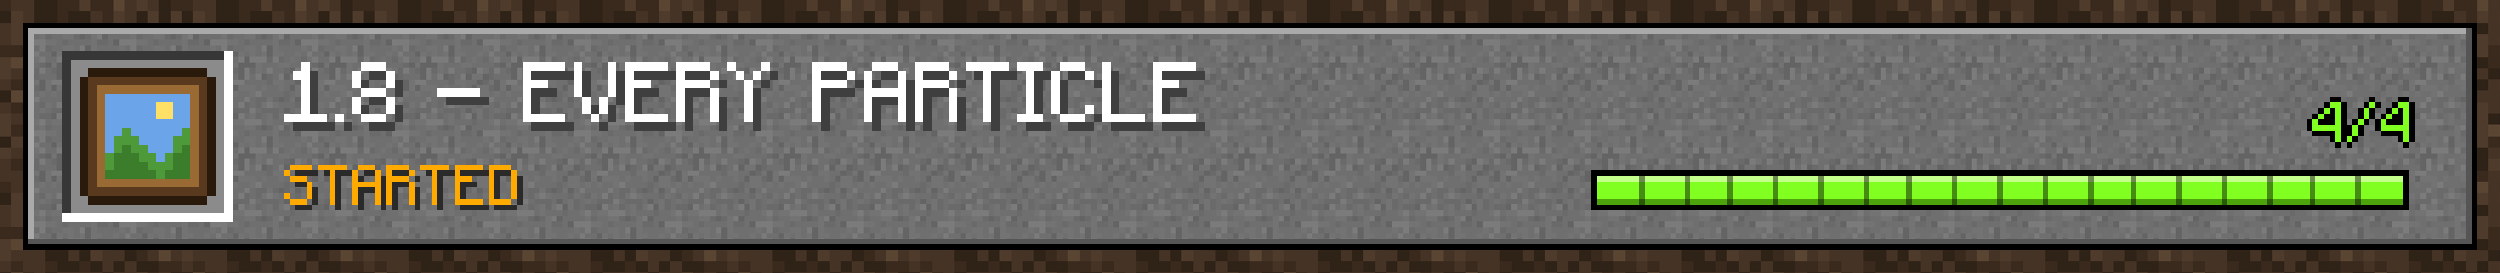
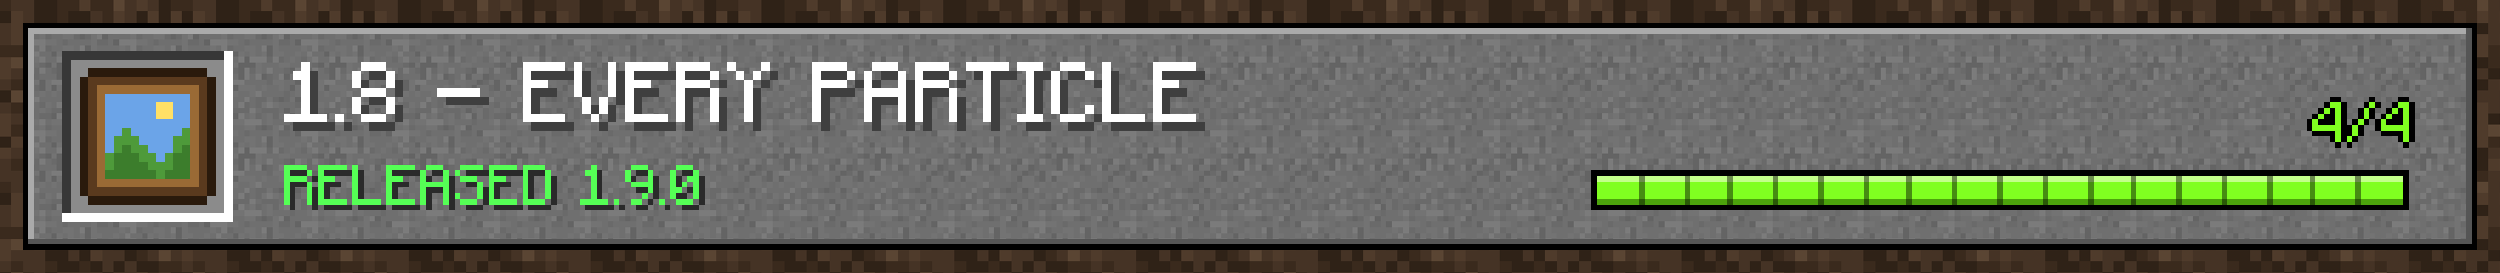
<svg xmlns="http://www.w3.org/2000/svg" width="880" height="96" viewBox="0 0 880 96" shape-rendering="crispEdges" role="img">
  <defs>
    <pattern id="dirt" width="64" height="64" patternUnits="userSpaceOnUse">
      <path fill="#3a2a1d" d="M0 0h4v4h-4zM20 0h8v4h-8zM32 0h8v4h-8zM60 0h4v4h-4zM20 4h4v4h-4zM36 4h4v4h-4zM20 8h12v4h-12zM28 12h4v4h-4zM52 12h4v4h-4zM0 16h8v4h-8zM16 16h4v4h-4zM28 16h8v4h-8zM44 16h4v4h-4zM52 16h4v4h-4zM20 20h4v4h-4zM28 20h8v4h-8zM44 20h8v4h-8zM48 24h4v4h-4zM4 28h4v4h-4zM16 28h4v4h-4zM28 28h4v4h-4zM56 28h8v4h-8zM8 32h4v4h-4zM52 32h4v4h-4zM4 36h4v4h-4zM12 36h8v4h-8zM28 36h4v4h-4zM52 36h4v4h-4zM8 40h8v4h-8zM20 40h4v4h-4zM32 40h8v4h-8zM56 40h8v4h-8zM4 44h4v4h-4zM28 44h8v4h-8zM60 44h4v4h-4zM16 48h4v4h-4zM24 48h8v4h-8zM36 48h4v4h-4zM44 48h4v4h-4zM8 52h4v4h-4zM16 52h4v4h-4zM48 52h4v4h-4zM4 56h4v4h-4zM16 56h4v4h-4zM36 56h4v4h-4zM48 56h12v4h-12zM12 60h20v4h-20zM40 60h4v4h-4z" />
      <path fill="#453325" d="M4 0h8v4h-8zM44 0h4v4h-4zM52 0h4v4h-4zM8 4h4v4h-4zM32 4h4v4h-4zM44 4h4v4h-4zM0 8h4v4h-4zM8 8h4v4h-4zM36 8h4v4h-4zM44 8h20v4h-20zM0 12h4v4h-4zM44 12h4v4h-4zM60 12h4v4h-4zM24 16h4v4h-4zM60 16h4v4h-4zM8 20h4v4h-4zM16 20h4v4h-4zM36 20h4v4h-4zM56 20h4v4h-4zM4 24h12v4h-12zM24 24h4v4h-4zM36 24h8v4h-8zM52 24h4v4h-4zM60 24h4v4h-4zM0 28h4v4h-4zM8 28h8v4h-8zM36 28h4v4h-4zM44 28h4v4h-4zM12 32h4v4h-4zM20 32h16v4h-16zM40 32h8v4h-8zM56 32h4v4h-4zM0 36h4v4h-4zM20 36h4v4h-4zM32 36h8v4h-8zM44 36h4v4h-4zM56 36h4v4h-4zM4 40h4v4h-4zM16 40h4v4h-4zM52 40h4v4h-4zM8 44h16v4h-16zM48 44h4v4h-4zM12 48h4v4h-4zM20 48h4v4h-4zM4 52h4v4h-4zM20 52h4v4h-4zM28 52h8v4h-8zM44 52h4v4h-4zM56 52h4v4h-4zM0 56h4v4h-4zM8 56h4v4h-4zM60 56h4v4h-4zM0 60h8v4h-8zM44 60h16v4h-16z" />
      <path fill="#2f2217" d="M12 0h8v4h-8zM56 0h4v4h-4zM0 4h4v4h-4zM12 4h8v4h-8zM24 4h8v4h-8zM48 4h4v4h-4zM56 4h4v4h-4zM40 8h4v4h-4zM8 12h4v4h-4zM24 12h4v4h-4zM48 12h4v4h-4zM48 16h4v4h-4zM56 16h4v4h-4zM24 20h4v4h-4zM40 20h4v4h-4zM16 24h8v4h-8zM28 24h4v4h-4zM44 24h4v4h-4zM20 28h8v4h-8zM32 28h4v4h-4zM40 28h4v4h-4zM48 28h8v4h-8zM0 32h4v4h-4zM16 32h4v4h-4zM36 32h4v4h-4zM60 32h4v4h-4zM24 36h4v4h-4zM60 36h4v4h-4zM44 40h4v4h-4zM0 48h4v4h-4zM8 48h4v4h-4zM32 48h4v4h-4zM52 48h4v4h-4zM12 52h4v4h-4zM24 52h4v4h-4zM40 52h4v4h-4zM40 56h4v4h-4zM60 60h4v4h-4z" />
      <path fill="#4f3b2b" d="M28 0h4v4h-4zM48 0h4v4h-4zM4 4h4v4h-4zM40 4h4v4h-4zM52 4h4v4h-4zM60 4h4v4h-4zM4 8h4v4h-4zM12 8h8v4h-8zM4 12h4v4h-4zM12 12h8v4h-8zM32 12h4v4h-4zM40 12h4v4h-4zM56 12h4v4h-4zM8 16h4v4h-4zM20 16h4v4h-4zM36 16h8v4h-8zM0 20h4v4h-4zM52 20h4v4h-4zM0 24h4v4h-4zM32 24h4v4h-4zM48 32h4v4h-4zM8 36h4v4h-4zM40 36h4v4h-4zM48 36h4v4h-4zM0 40h4v4h-4zM24 40h8v4h-8zM40 40h4v4h-4zM48 40h4v4h-4zM0 44h4v4h-4zM24 44h4v4h-4zM40 44h4v4h-4zM56 44h4v4h-4zM4 48h4v4h-4zM40 48h4v4h-4zM48 48h4v4h-4zM56 48h8v4h-8zM0 52h4v4h-4zM36 52h4v4h-4zM52 52h4v4h-4zM60 52h4v4h-4zM12 56h4v4h-4zM20 56h16v4h-16zM44 56h4v4h-4zM8 60h4v4h-4zM36 60h4v4h-4z" />
      <path fill="#5a4533" d="M40 0h4v4h-4zM32 8h4v4h-4zM20 12h4v4h-4zM36 12h4v4h-4zM12 16h4v4h-4zM4 20h4v4h-4zM12 20h4v4h-4zM60 20h4v4h-4zM56 24h4v4h-4zM4 32h4v4h-4zM36 44h4v4h-4zM44 44h4v4h-4zM52 44h4v4h-4zM32 60h4v4h-4z" />
    </pattern>
    <pattern id="stone" width="32" height="32" patternUnits="userSpaceOnUse">
      <path fill="#6f6f6f" d="M0 0h4v2h-4zM6 0h2v2h-2zM12 0h2v2h-2zM16 0h2v2h-2zM20 0h4v2h-4zM28 0h4v2h-4zM10 2h2v2h-2zM14 2h8v2h-8zM24 2h2v2h-2zM2 4h6v2h-6zM12 4h2v2h-2zM18 4h2v2h-2zM24 4h2v2h-2zM2 6h2v2h-2zM6 6h2v2h-2zM12 6h2v2h-2zM16 6h2v2h-2zM26 6h2v2h-2zM12 8h2v2h-2zM22 8h2v2h-2zM28 8h2v2h-2zM0 10h6v2h-6zM8 10h4v2h-4zM16 10h2v2h-2zM28 10h2v2h-2zM6 12h8v2h-8zM18 12h4v2h-4zM6 14h2v2h-2zM20 14h2v2h-2zM24 14h8v2h-8zM2 16h8v2h-8zM12 16h2v2h-2zM18 16h4v2h-4zM26 16h2v2h-2zM4 18h4v2h-4zM10 18h2v2h-2zM14 18h4v2h-4zM22 18h2v2h-2zM26 18h2v2h-2zM4 20h2v2h-2zM8 20h2v2h-2zM16 20h4v2h-4zM0 22h2v2h-2zM6 22h8v2h-8zM28 22h4v2h-4zM0 24h4v2h-4zM16 24h2v2h-2zM28 24h2v2h-2zM0 26h2v2h-2zM14 26h6v2h-6zM24 26h2v2h-2zM4 28h4v2h-4zM22 28h8v2h-8zM0 30h2v2h-2zM4 30h2v2h-2zM26 30h2v2h-2zM30 30h2v2h-2z" />
      <path fill="#6a6a6a" d="M4 0h2v2h-2zM0 2h2v2h-2zM4 2h2v2h-2zM26 2h4v2h-4zM8 4h2v2h-2zM14 4h2v2h-2zM22 4h2v2h-2zM26 4h2v2h-2zM0 6h2v2h-2zM10 6h2v2h-2zM18 6h6v2h-6zM28 6h4v2h-4zM0 8h2v2h-2zM10 8h2v2h-2zM14 8h4v2h-4zM26 8h2v2h-2zM6 10h2v2h-2zM16 12h2v2h-2zM26 12h2v2h-2zM30 12h2v2h-2zM2 14h4v2h-4zM22 14h2v2h-2zM16 16h2v2h-2zM2 20h2v2h-2zM10 20h2v2h-2zM30 20h2v2h-2zM14 22h2v2h-2zM4 24h2v2h-2zM12 24h2v2h-2zM18 24h2v2h-2zM24 24h2v2h-2zM12 26h2v2h-2zM30 26h2v2h-2zM10 28h2v2h-2zM30 28h2v2h-2zM12 30h2v2h-2z" />
      <path fill="#737373" d="M8 0h4v2h-4zM14 0h2v2h-2zM18 0h2v2h-2zM24 0h2v2h-2zM6 2h2v2h-2zM30 2h2v2h-2zM0 4h2v2h-2zM10 4h2v2h-2zM16 4h2v2h-2zM28 4h2v2h-2zM8 6h2v2h-2zM14 6h2v2h-2zM2 8h2v2h-2zM8 8h2v2h-2zM24 8h2v2h-2zM30 8h2v2h-2zM12 10h2v2h-2zM18 10h4v2h-4zM30 10h2v2h-2zM0 12h2v2h-2zM14 12h2v2h-2zM22 12h4v2h-4zM0 14h2v2h-2zM16 14h4v2h-4zM0 16h2v2h-2zM10 16h2v2h-2zM22 16h4v2h-4zM0 18h4v2h-4zM8 18h2v2h-2zM20 18h2v2h-2zM24 18h2v2h-2zM28 18h2v2h-2zM6 20h2v2h-2zM12 20h2v2h-2zM2 22h4v2h-4zM18 22h2v2h-2zM26 22h2v2h-2zM10 24h2v2h-2zM26 24h2v2h-2zM6 26h4v2h-4zM0 28h4v2h-4zM12 28h2v2h-2zM16 28h2v2h-2zM2 30h2v2h-2zM8 30h4v2h-4zM16 30h2v2h-2zM20 30h6v2h-6zM28 30h2v2h-2z" />
      <path fill="#7b7b7b" d="M26 0h2v2h-2zM12 2h2v2h-2zM22 2h2v2h-2zM20 4h2v2h-2zM30 4h2v2h-2zM24 6h2v2h-2zM4 8h2v2h-2zM20 8h2v2h-2zM14 10h2v2h-2zM22 10h6v2h-6zM2 12h2v2h-2zM10 14h6v2h-6zM14 16h2v2h-2zM28 16h2v2h-2zM12 18h2v2h-2zM0 20h2v2h-2zM14 20h2v2h-2zM20 20h2v2h-2zM24 20h6v2h-6zM8 24h2v2h-2zM14 24h2v2h-2zM22 24h2v2h-2zM30 24h2v2h-2zM2 26h2v2h-2zM22 26h2v2h-2zM26 26h2v2h-2zM18 28h4v2h-4z" />
      <path fill="#646464" d="M2 2h2v2h-2zM8 2h2v2h-2zM4 6h2v2h-2zM6 8h2v2h-2zM18 8h2v2h-2zM4 12h2v2h-2zM28 12h2v2h-2zM8 14h2v2h-2zM30 16h2v2h-2zM18 18h2v2h-2zM30 18h2v2h-2zM22 20h2v2h-2zM16 22h2v2h-2zM20 22h6v2h-6zM6 24h2v2h-2zM20 24h2v2h-2zM4 26h2v2h-2zM10 26h2v2h-2zM20 26h2v2h-2zM28 26h2v2h-2zM8 28h2v2h-2zM14 28h2v2h-2zM6 30h2v2h-2zM14 30h2v2h-2zM18 30h2v2h-2z" />
    </pattern>
  </defs>
  <rect x="0" y="0" width="880" height="96" fill="url(#dirt)" />
  <rect x="8" y="8" width="864" height="80" fill="#000000" />
  <rect x="10" y="10" width="860" height="76" fill="url(#stone)" />
  <rect x="10" y="10" width="860" height="2" fill="#aaaaaa" />
  <rect x="10" y="10" width="2" height="76" fill="#aaaaaa" />
  <rect x="10" y="84" width="860" height="2" fill="#555555" />
  <rect x="868" y="10" width="2" height="76" fill="#555555" />
  <rect x="22" y="18" width="60" height="60" fill="#8b8b8b" />
  <rect x="22" y="18" width="60" height="3" fill="#373737" />
  <rect x="22" y="18" width="3" height="60" fill="#373737" />
  <rect x="22" y="75" width="60" height="3" fill="#ffffff" />
  <rect x="79" y="18" width="3" height="60" fill="#ffffff" />
  <path fill="#2a1a0c" d="M31 24h42v3h-42zM28 27h3v3h-3zM73 27h3v3h-3zM28 30h3v3h-3zM73 30h3v3h-3zM28 33h3v3h-3zM73 33h3v3h-3zM28 36h3v3h-3zM73 36h3v3h-3zM28 39h3v3h-3zM73 39h3v3h-3zM28 42h3v3h-3zM73 42h3v3h-3zM28 45h3v3h-3zM73 45h3v3h-3zM28 48h3v3h-3zM73 48h3v3h-3zM28 51h3v3h-3zM73 51h3v3h-3zM28 54h3v3h-3zM73 54h3v3h-3zM28 57h3v3h-3zM73 57h3v3h-3zM28 60h3v3h-3zM73 60h3v3h-3zM28 63h3v3h-3zM73 63h3v3h-3zM28 66h3v3h-3zM73 66h3v3h-3zM31 69h42v3h-42z" />
  <path fill="#5a3a1e" d="M31 27h42v3h-42zM31 30h3v3h-3zM70 30h3v3h-3zM31 33h3v3h-3zM70 33h3v3h-3zM31 36h3v3h-3zM70 36h3v3h-3zM31 39h3v3h-3zM70 39h3v3h-3zM31 42h3v3h-3zM70 42h3v3h-3zM31 45h3v3h-3zM70 45h3v3h-3zM31 48h3v3h-3zM70 48h3v3h-3zM31 51h3v3h-3zM70 51h3v3h-3zM31 54h3v3h-3zM70 54h3v3h-3zM31 57h3v3h-3zM70 57h3v3h-3zM31 60h3v3h-3zM70 60h3v3h-3zM31 63h3v3h-3zM70 63h3v3h-3zM31 66h42v3h-42z" />
  <path fill="#9a6a35" d="M34 30h36v3h-36zM34 33h3v3h-3zM67 33h3v3h-3zM34 36h3v3h-3zM67 36h3v3h-3zM34 39h3v3h-3zM67 39h3v3h-3zM34 42h3v3h-3zM67 42h3v3h-3zM34 45h3v3h-3zM67 45h3v3h-3zM34 48h3v3h-3zM67 48h3v3h-3zM34 51h3v3h-3zM67 51h3v3h-3zM34 54h3v3h-3zM67 54h3v3h-3zM34 57h3v3h-3zM67 57h3v3h-3zM34 60h3v3h-3zM67 60h3v3h-3zM34 63h36v3h-36z" />
  <path fill="#6ba4e8" d="M37 33h30v3h-30zM37 36h18v3h-18zM61 36h6v3h-6zM37 39h18v3h-18zM61 39h6v3h-6zM37 42h30v3h-30zM37 45h6v3h-6zM46 45h18v3h-18zM37 48h3v3h-3zM49 48h12v3h-12zM37 51h3v3h-3zM52 51h9v3h-9zM55 54h3v3h-3z" />
  <path fill="#ffe066" d="M55 36h6v3h-6zM55 39h6v3h-6z" />
  <path fill="#4e9a3a" d="M43 45h3v3h-3zM64 45h3v3h-3zM40 48h9v3h-9zM61 48h6v3h-6zM40 51h3v3h-3zM46 51h6v3h-6zM61 51h3v3h-3zM37 54h3v3h-3zM49 54h6v3h-6zM58 54h3v3h-3zM37 57h3v3h-3zM52 57h9v3h-9zM55 60h3v3h-3z" />
  <path fill="#3c7d2c" d="M43 51h3v3h-3zM64 51h3v3h-3zM40 54h9v3h-9zM61 54h6v3h-6zM40 57h12v3h-12zM61 57h6v3h-6zM37 60h18v3h-18zM58 60h9v3h-9z" />
  <path fill="#3f3f3f" d="M109 25h3v3h-3zM106 28h6v3h-6zM109 31h3v3h-3zM109 34h3v3h-3zM109 37h3v3h-3zM109 40h3v3h-3zM103 43h15v3h-15zM121 43h3v3h-3zM130 25h9v3h-9zM127 28h3v3h-3zM139 28h3v3h-3zM127 31h3v3h-3zM139 31h3v3h-3zM130 34h9v3h-9zM127 37h3v3h-3zM139 37h3v3h-3zM127 40h3v3h-3zM139 40h3v3h-3zM130 43h9v3h-9zM157 34h15v3h-15zM187 25h15v3h-15zM187 28h3v3h-3zM187 31h9v3h-9zM187 34h3v3h-3zM187 37h3v3h-3zM187 40h3v3h-3zM187 43h15v3h-15zM205 25h3v3h-3zM217 25h3v3h-3zM205 28h3v3h-3zM217 28h3v3h-3zM205 31h3v3h-3zM217 31h3v3h-3zM205 34h3v3h-3zM217 34h3v3h-3zM208 37h3v3h-3zM214 37h3v3h-3zM208 40h3v3h-3zM214 40h3v3h-3zM211 43h3v3h-3zM223 25h15v3h-15zM223 28h3v3h-3zM223 31h9v3h-9zM223 34h3v3h-3zM223 37h3v3h-3zM223 40h3v3h-3zM223 43h15v3h-15zM241 25h12v3h-12zM241 28h3v3h-3zM253 28h3v3h-3zM241 31h12v3h-12zM241 34h3v3h-3zM253 34h3v3h-3zM241 37h3v3h-3zM253 37h3v3h-3zM241 40h3v3h-3zM253 40h3v3h-3zM241 43h3v3h-3zM253 43h3v3h-3zM259 25h3v3h-3zM271 25h3v3h-3zM262 28h3v3h-3zM268 28h3v3h-3zM265 31h3v3h-3zM265 34h3v3h-3zM265 37h3v3h-3zM265 40h3v3h-3zM265 43h3v3h-3zM289 25h12v3h-12zM289 28h3v3h-3zM301 28h3v3h-3zM289 31h12v3h-12zM289 34h3v3h-3zM289 37h3v3h-3zM289 40h3v3h-3zM289 43h3v3h-3zM310 25h9v3h-9zM307 28h3v3h-3zM319 28h3v3h-3zM307 31h3v3h-3zM319 31h3v3h-3zM307 34h15v3h-15zM307 37h3v3h-3zM319 37h3v3h-3zM307 40h3v3h-3zM319 40h3v3h-3zM307 43h3v3h-3zM319 43h3v3h-3zM325 25h12v3h-12zM325 28h3v3h-3zM337 28h3v3h-3zM325 31h12v3h-12zM325 34h3v3h-3zM337 34h3v3h-3zM325 37h3v3h-3zM337 37h3v3h-3zM325 40h3v3h-3zM337 40h3v3h-3zM325 43h3v3h-3zM337 43h3v3h-3zM343 25h15v3h-15zM349 28h3v3h-3zM349 31h3v3h-3zM349 34h3v3h-3zM349 37h3v3h-3zM349 40h3v3h-3zM349 43h3v3h-3zM361 25h9v3h-9zM364 28h3v3h-3zM364 31h3v3h-3zM364 34h3v3h-3zM364 37h3v3h-3zM364 40h3v3h-3zM361 43h9v3h-9zM376 25h9v3h-9zM373 28h3v3h-3zM385 28h3v3h-3zM373 31h3v3h-3zM373 34h3v3h-3zM373 37h3v3h-3zM373 40h3v3h-3zM385 40h3v3h-3zM376 43h9v3h-9zM391 25h3v3h-3zM391 28h3v3h-3zM391 31h3v3h-3zM391 34h3v3h-3zM391 37h3v3h-3zM391 40h3v3h-3zM391 43h15v3h-15zM409 25h15v3h-15zM409 28h3v3h-3zM409 31h9v3h-9zM409 34h3v3h-3zM409 37h3v3h-3zM409 40h3v3h-3zM409 43h15v3h-15z" />
  <path fill="#ffffff" d="M106 22h3v3h-3zM103 25h6v3h-6zM106 28h3v3h-3zM106 31h3v3h-3zM106 34h3v3h-3zM106 37h3v3h-3zM100 40h15v3h-15zM118 40h3v3h-3zM127 22h9v3h-9zM124 25h3v3h-3zM136 25h3v3h-3zM124 28h3v3h-3zM136 28h3v3h-3zM127 31h9v3h-9zM124 34h3v3h-3zM136 34h3v3h-3zM124 37h3v3h-3zM136 37h3v3h-3zM127 40h9v3h-9zM154 31h15v3h-15zM184 22h15v3h-15zM184 25h3v3h-3zM184 28h9v3h-9zM184 31h3v3h-3zM184 34h3v3h-3zM184 37h3v3h-3zM184 40h15v3h-15zM202 22h3v3h-3zM214 22h3v3h-3zM202 25h3v3h-3zM214 25h3v3h-3zM202 28h3v3h-3zM214 28h3v3h-3zM202 31h3v3h-3zM214 31h3v3h-3zM205 34h3v3h-3zM211 34h3v3h-3zM205 37h3v3h-3zM211 37h3v3h-3zM208 40h3v3h-3zM220 22h15v3h-15zM220 25h3v3h-3zM220 28h9v3h-9zM220 31h3v3h-3zM220 34h3v3h-3zM220 37h3v3h-3zM220 40h15v3h-15zM238 22h12v3h-12zM238 25h3v3h-3zM250 25h3v3h-3zM238 28h12v3h-12zM238 31h3v3h-3zM250 31h3v3h-3zM238 34h3v3h-3zM250 34h3v3h-3zM238 37h3v3h-3zM250 37h3v3h-3zM238 40h3v3h-3zM250 40h3v3h-3zM256 22h3v3h-3zM268 22h3v3h-3zM259 25h3v3h-3zM265 25h3v3h-3zM262 28h3v3h-3zM262 31h3v3h-3zM262 34h3v3h-3zM262 37h3v3h-3zM262 40h3v3h-3zM286 22h12v3h-12zM286 25h3v3h-3zM298 25h3v3h-3zM286 28h12v3h-12zM286 31h3v3h-3zM286 34h3v3h-3zM286 37h3v3h-3zM286 40h3v3h-3zM307 22h9v3h-9zM304 25h3v3h-3zM316 25h3v3h-3zM304 28h3v3h-3zM316 28h3v3h-3zM304 31h15v3h-15zM304 34h3v3h-3zM316 34h3v3h-3zM304 37h3v3h-3zM316 37h3v3h-3zM304 40h3v3h-3zM316 40h3v3h-3zM322 22h12v3h-12zM322 25h3v3h-3zM334 25h3v3h-3zM322 28h12v3h-12zM322 31h3v3h-3zM334 31h3v3h-3zM322 34h3v3h-3zM334 34h3v3h-3zM322 37h3v3h-3zM334 37h3v3h-3zM322 40h3v3h-3zM334 40h3v3h-3zM340 22h15v3h-15zM346 25h3v3h-3zM346 28h3v3h-3zM346 31h3v3h-3zM346 34h3v3h-3zM346 37h3v3h-3zM346 40h3v3h-3zM358 22h9v3h-9zM361 25h3v3h-3zM361 28h3v3h-3zM361 31h3v3h-3zM361 34h3v3h-3zM361 37h3v3h-3zM358 40h9v3h-9zM373 22h9v3h-9zM370 25h3v3h-3zM382 25h3v3h-3zM370 28h3v3h-3zM370 31h3v3h-3zM370 34h3v3h-3zM370 37h3v3h-3zM382 37h3v3h-3zM373 40h9v3h-9zM388 22h3v3h-3zM388 25h3v3h-3zM388 28h3v3h-3zM388 31h3v3h-3zM388 34h3v3h-3zM388 37h3v3h-3zM388 40h15v3h-15zM406 22h15v3h-15zM406 25h3v3h-3zM406 28h9v3h-9zM406 31h3v3h-3zM406 34h3v3h-3zM406 37h3v3h-3zM406 40h15v3h-15z" />
-   <path fill="#2a2a2a" d="M104 60h8v2h-8zM102 62h2v2h-2zM104 64h6v2h-6zM110 66h2v2h-2zM110 68h2v2h-2zM102 70h2v2h-2zM110 70h2v2h-2zM104 72h6v2h-6zM114 60h10v2h-10zM118 62h2v2h-2zM118 64h2v2h-2zM118 66h2v2h-2zM118 68h2v2h-2zM118 70h2v2h-2zM118 72h2v2h-2zM128 60h6v2h-6zM126 62h2v2h-2zM134 62h2v2h-2zM126 64h2v2h-2zM134 64h2v2h-2zM126 66h10v2h-10zM126 68h2v2h-2zM134 68h2v2h-2zM126 70h2v2h-2zM134 70h2v2h-2zM126 72h2v2h-2zM134 72h2v2h-2zM138 60h8v2h-8zM138 62h2v2h-2zM146 62h2v2h-2zM138 64h8v2h-8zM138 66h2v2h-2zM146 66h2v2h-2zM138 68h2v2h-2zM146 68h2v2h-2zM138 70h2v2h-2zM146 70h2v2h-2zM138 72h2v2h-2zM146 72h2v2h-2zM150 60h10v2h-10zM154 62h2v2h-2zM154 64h2v2h-2zM154 66h2v2h-2zM154 68h2v2h-2zM154 70h2v2h-2zM154 72h2v2h-2zM162 60h10v2h-10zM162 62h2v2h-2zM162 64h6v2h-6zM162 66h2v2h-2zM162 68h2v2h-2zM162 70h2v2h-2zM162 72h10v2h-10zM174 60h8v2h-8zM174 62h2v2h-2zM182 62h2v2h-2zM174 64h2v2h-2zM182 64h2v2h-2zM174 66h2v2h-2zM182 66h2v2h-2zM174 68h2v2h-2zM182 68h2v2h-2zM174 70h2v2h-2zM182 70h2v2h-2zM174 72h8v2h-8z" />
-   <path fill="#ffaa00" d="M102 58h8v2h-8zM100 60h2v2h-2zM102 62h6v2h-6zM108 64h2v2h-2zM108 66h2v2h-2zM100 68h2v2h-2zM108 68h2v2h-2zM102 70h6v2h-6zM112 58h10v2h-10zM116 60h2v2h-2zM116 62h2v2h-2zM116 64h2v2h-2zM116 66h2v2h-2zM116 68h2v2h-2zM116 70h2v2h-2zM126 58h6v2h-6zM124 60h2v2h-2zM132 60h2v2h-2zM124 62h2v2h-2zM132 62h2v2h-2zM124 64h10v2h-10zM124 66h2v2h-2zM132 66h2v2h-2zM124 68h2v2h-2zM132 68h2v2h-2zM124 70h2v2h-2zM132 70h2v2h-2zM136 58h8v2h-8zM136 60h2v2h-2zM144 60h2v2h-2zM136 62h8v2h-8zM136 64h2v2h-2zM144 64h2v2h-2zM136 66h2v2h-2zM144 66h2v2h-2zM136 68h2v2h-2zM144 68h2v2h-2zM136 70h2v2h-2zM144 70h2v2h-2zM148 58h10v2h-10zM152 60h2v2h-2zM152 62h2v2h-2zM152 64h2v2h-2zM152 66h2v2h-2zM152 68h2v2h-2zM152 70h2v2h-2zM160 58h10v2h-10zM160 60h2v2h-2zM160 62h6v2h-6zM160 64h2v2h-2zM160 66h2v2h-2zM160 68h2v2h-2zM160 70h10v2h-10zM172 58h8v2h-8zM172 60h2v2h-2zM180 60h2v2h-2zM172 62h2v2h-2zM180 62h2v2h-2zM172 64h2v2h-2zM180 64h2v2h-2zM172 66h2v2h-2zM180 66h2v2h-2zM172 68h2v2h-2zM180 68h2v2h-2zM172 70h8v2h-8z" />
+   <path fill="#2a2a2a" d="M102 60h8v2h-8zM102 62h2v2h-2zM110 62h2v2h-2zM102 64h8v2h-8zM102 66h2v2h-2zM110 66h2v2h-2zM102 68h2v2h-2zM110 68h2v2h-2zM102 70h2v2h-2zM110 70h2v2h-2zM102 72h2v2h-2zM110 72h2v2h-2zM114 60h10v2h-10zM114 62h2v2h-2zM114 64h6v2h-6zM114 66h2v2h-2zM114 68h2v2h-2zM114 70h2v2h-2zM114 72h10v2h-10zM126 60h2v2h-2zM126 62h2v2h-2zM126 64h2v2h-2zM126 66h2v2h-2zM126 68h2v2h-2zM126 70h2v2h-2zM126 72h10v2h-10zM138 60h10v2h-10zM138 62h2v2h-2zM138 64h6v2h-6zM138 66h2v2h-2zM138 68h2v2h-2zM138 70h2v2h-2zM138 72h10v2h-10zM152 60h6v2h-6zM150 62h2v2h-2zM158 62h2v2h-2zM150 64h2v2h-2zM158 64h2v2h-2zM150 66h10v2h-10zM150 68h2v2h-2zM158 68h2v2h-2zM150 70h2v2h-2zM158 70h2v2h-2zM150 72h2v2h-2zM158 72h2v2h-2zM164 60h8v2h-8zM162 62h2v2h-2zM164 64h6v2h-6zM170 66h2v2h-2zM170 68h2v2h-2zM162 70h2v2h-2zM170 70h2v2h-2zM164 72h6v2h-6zM174 60h10v2h-10zM174 62h2v2h-2zM174 64h6v2h-6zM174 66h2v2h-2zM174 68h2v2h-2zM174 70h2v2h-2zM174 72h10v2h-10zM186 60h8v2h-8zM186 62h2v2h-2zM194 62h2v2h-2zM186 64h2v2h-2zM194 64h2v2h-2zM186 66h2v2h-2zM194 66h2v2h-2zM186 68h2v2h-2zM194 68h2v2h-2zM186 70h2v2h-2zM194 70h2v2h-2zM186 72h8v2h-8zM210 60h2v2h-2zM208 62h4v2h-4zM210 64h2v2h-2zM210 66h2v2h-2zM210 68h2v2h-2zM210 70h2v2h-2zM206 72h10v2h-10zM218 72h2v2h-2zM224 60h6v2h-6zM222 62h2v2h-2zM230 62h2v2h-2zM222 64h2v2h-2zM230 64h2v2h-2zM224 66h8v2h-8zM230 68h2v2h-2zM228 70h2v2h-2zM224 72h4v2h-4zM234 72h2v2h-2zM240 60h6v2h-6zM238 62h2v2h-2zM246 62h2v2h-2zM238 64h2v2h-2zM244 64h4v2h-4zM238 66h2v2h-2zM242 66h2v2h-2zM246 66h2v2h-2zM238 68h4v2h-4zM246 68h2v2h-2zM238 70h2v2h-2zM246 70h2v2h-2zM240 72h6v2h-6z" />
+   <path fill="#55ff55" d="M100 58h8v2h-8zM100 60h2v2h-2zM108 60h2v2h-2zM100 62h8v2h-8zM100 64h2v2h-2zM108 64h2v2h-2zM100 66h2v2h-2zM108 66h2v2h-2zM100 68h2v2h-2zM108 68h2v2h-2zM100 70h2v2h-2zM108 70h2v2h-2zM112 58h10v2h-10zM112 60h2v2h-2zM112 62h6v2h-6zM112 64h2v2h-2zM112 66h2v2h-2zM112 68h2v2h-2zM112 70h10v2h-10zM124 58h2v2h-2zM124 60h2v2h-2zM124 62h2v2h-2zM124 64h2v2h-2zM124 66h2v2h-2zM124 68h2v2h-2zM124 70h10v2h-10zM136 58h10v2h-10zM136 60h2v2h-2zM136 62h6v2h-6zM136 64h2v2h-2zM136 66h2v2h-2zM136 68h2v2h-2zM136 70h10v2h-10zM150 58h6v2h-6zM148 60h2v2h-2zM156 60h2v2h-2zM148 62h2v2h-2zM156 62h2v2h-2zM148 64h10v2h-10zM148 66h2v2h-2zM156 66h2v2h-2zM148 68h2v2h-2zM156 68h2v2h-2zM148 70h2v2h-2zM156 70h2v2h-2zM162 58h8v2h-8zM160 60h2v2h-2zM162 62h6v2h-6zM168 64h2v2h-2zM168 66h2v2h-2zM160 68h2v2h-2zM168 68h2v2h-2zM162 70h6v2h-6zM172 58h10v2h-10zM172 60h2v2h-2zM172 62h6v2h-6zM172 64h2v2h-2zM172 66h2v2h-2zM172 68h2v2h-2zM172 70h10v2h-10zM184 58h8v2h-8zM184 60h2v2h-2zM192 60h2v2h-2zM184 62h2v2h-2zM192 62h2v2h-2zM184 64h2v2h-2zM192 64h2v2h-2zM184 66h2v2h-2zM192 66h2v2h-2zM184 68h2v2h-2zM192 68h2v2h-2zM184 70h8v2h-8zM208 58h2v2h-2zM206 60h4v2h-4zM208 62h2v2h-2zM208 64h2v2h-2zM208 66h2v2h-2zM208 68h2v2h-2zM204 70h10v2h-10zM216 70h2v2h-2zM222 58h6v2h-6zM220 60h2v2h-2zM228 60h2v2h-2zM220 62h2v2h-2zM228 62h2v2h-2zM222 64h8v2h-8zM228 66h2v2h-2zM226 68h2v2h-2zM222 70h4v2h-4zM232 70h2v2h-2zM238 58h6v2h-6zM236 60h2v2h-2zM244 60h2v2h-2zM236 62h2v2h-2zM242 62h4v2h-4zM236 64h2v2h-2zM240 64h2v2h-2zM244 64h2v2h-2zM236 66h4v2h-4zM244 66h2v2h-2zM236 68h2v2h-2zM244 68h2v2h-2zM238 70h6v2h-6z" />
  <path fill="#000000" d="M818 36h4v2h-4zM816 38h2v2h-2zM820 38h2v2h-2zM814 40h2v2h-2zM820 40h2v2h-2zM812 42h2v2h-2zM820 42h2v2h-2zM812 44h10v2h-10zM820 46h2v2h-2zM820 48h2v2h-2zM832 36h2v2h-2zM830 38h2v2h-2zM830 40h2v2h-2zM828 42h2v2h-2zM826 44h2v2h-2zM826 46h2v2h-2zM824 48h2v2h-2zM842 36h4v2h-4zM840 38h2v2h-2zM844 38h2v2h-2zM838 40h2v2h-2zM844 40h2v2h-2zM836 42h2v2h-2zM844 42h2v2h-2zM836 44h10v2h-10zM844 46h2v2h-2zM844 48h2v2h-2z" />
  <path fill="#000000" d="M822 36h4v2h-4zM820 38h2v2h-2zM824 38h2v2h-2zM818 40h2v2h-2zM824 40h2v2h-2zM816 42h2v2h-2zM824 42h2v2h-2zM816 44h10v2h-10zM824 46h2v2h-2zM824 48h2v2h-2zM836 36h2v2h-2zM834 38h2v2h-2zM834 40h2v2h-2zM832 42h2v2h-2zM830 44h2v2h-2zM830 46h2v2h-2zM828 48h2v2h-2zM846 36h4v2h-4zM844 38h2v2h-2zM848 38h2v2h-2zM842 40h2v2h-2zM848 40h2v2h-2zM840 42h2v2h-2zM848 42h2v2h-2zM840 44h10v2h-10zM848 46h2v2h-2zM848 48h2v2h-2z" />
  <path fill="#000000" d="M820 34h4v2h-4zM818 36h2v2h-2zM822 36h2v2h-2zM816 38h2v2h-2zM822 38h2v2h-2zM814 40h2v2h-2zM822 40h2v2h-2zM814 42h10v2h-10zM822 44h2v2h-2zM822 46h2v2h-2zM834 34h2v2h-2zM832 36h2v2h-2zM832 38h2v2h-2zM830 40h2v2h-2zM828 42h2v2h-2zM828 44h2v2h-2zM826 46h2v2h-2zM844 34h4v2h-4zM842 36h2v2h-2zM846 36h2v2h-2zM840 38h2v2h-2zM846 38h2v2h-2zM838 40h2v2h-2zM846 40h2v2h-2zM838 42h10v2h-10zM846 44h2v2h-2zM846 46h2v2h-2z" />
  <path fill="#000000" d="M820 38h4v2h-4zM818 40h2v2h-2zM822 40h2v2h-2zM816 42h2v2h-2zM822 42h2v2h-2zM814 44h2v2h-2zM822 44h2v2h-2zM814 46h10v2h-10zM822 48h2v2h-2zM822 50h2v2h-2zM834 38h2v2h-2zM832 40h2v2h-2zM832 42h2v2h-2zM830 44h2v2h-2zM828 46h2v2h-2zM828 48h2v2h-2zM826 50h2v2h-2zM844 38h4v2h-4zM842 40h2v2h-2zM846 40h2v2h-2zM840 42h2v2h-2zM846 42h2v2h-2zM838 44h2v2h-2zM846 44h2v2h-2zM838 46h10v2h-10zM846 48h2v2h-2zM846 50h2v2h-2z" />
  <path fill="#80ff20" d="M820 36h4v2h-4zM818 38h2v2h-2zM822 38h2v2h-2zM816 40h2v2h-2zM822 40h2v2h-2zM814 42h2v2h-2zM822 42h2v2h-2zM814 44h10v2h-10zM822 46h2v2h-2zM822 48h2v2h-2zM834 36h2v2h-2zM832 38h2v2h-2zM832 40h2v2h-2zM830 42h2v2h-2zM828 44h2v2h-2zM828 46h2v2h-2zM826 48h2v2h-2zM844 36h4v2h-4zM842 38h2v2h-2zM846 38h2v2h-2zM840 40h2v2h-2zM846 40h2v2h-2zM838 42h2v2h-2zM846 42h2v2h-2zM838 44h10v2h-10zM846 46h2v2h-2zM846 48h2v2h-2z" />
  <rect x="560" y="60" width="288" height="14" fill="#000000" />
  <rect x="562" y="62" width="284" height="10" fill="#2b2b2b" />
  <rect x="562" y="62" width="284" height="10" fill="#80ff20" />
  <rect x="562" y="62" width="284" height="2" fill="#c3ff8a" />
  <rect x="562" y="70" width="284" height="2" fill="#4ca30c" />
  <rect x="577" y="62" width="2" height="10" fill="#000000" fill-opacity="0.45" />
  <rect x="593" y="62" width="2" height="10" fill="#000000" fill-opacity="0.45" />
  <rect x="608" y="62" width="2" height="10" fill="#000000" fill-opacity="0.45" />
  <rect x="624" y="62" width="2" height="10" fill="#000000" fill-opacity="0.45" />
  <rect x="640" y="62" width="2" height="10" fill="#000000" fill-opacity="0.45" />
  <rect x="656" y="62" width="2" height="10" fill="#000000" fill-opacity="0.45" />
  <rect x="671" y="62" width="2" height="10" fill="#000000" fill-opacity="0.45" />
  <rect x="687" y="62" width="2" height="10" fill="#000000" fill-opacity="0.45" />
  <rect x="703" y="62" width="2" height="10" fill="#000000" fill-opacity="0.45" />
  <rect x="719" y="62" width="2" height="10" fill="#000000" fill-opacity="0.45" />
  <rect x="735" y="62" width="2" height="10" fill="#000000" fill-opacity="0.45" />
  <rect x="750" y="62" width="2" height="10" fill="#000000" fill-opacity="0.45" />
  <rect x="766" y="62" width="2" height="10" fill="#000000" fill-opacity="0.45" />
  <rect x="782" y="62" width="2" height="10" fill="#000000" fill-opacity="0.45" />
  <rect x="798" y="62" width="2" height="10" fill="#000000" fill-opacity="0.45" />
  <rect x="813" y="62" width="2" height="10" fill="#000000" fill-opacity="0.45" />
  <rect x="829" y="62" width="2" height="10" fill="#000000" fill-opacity="0.45" />
</svg>
